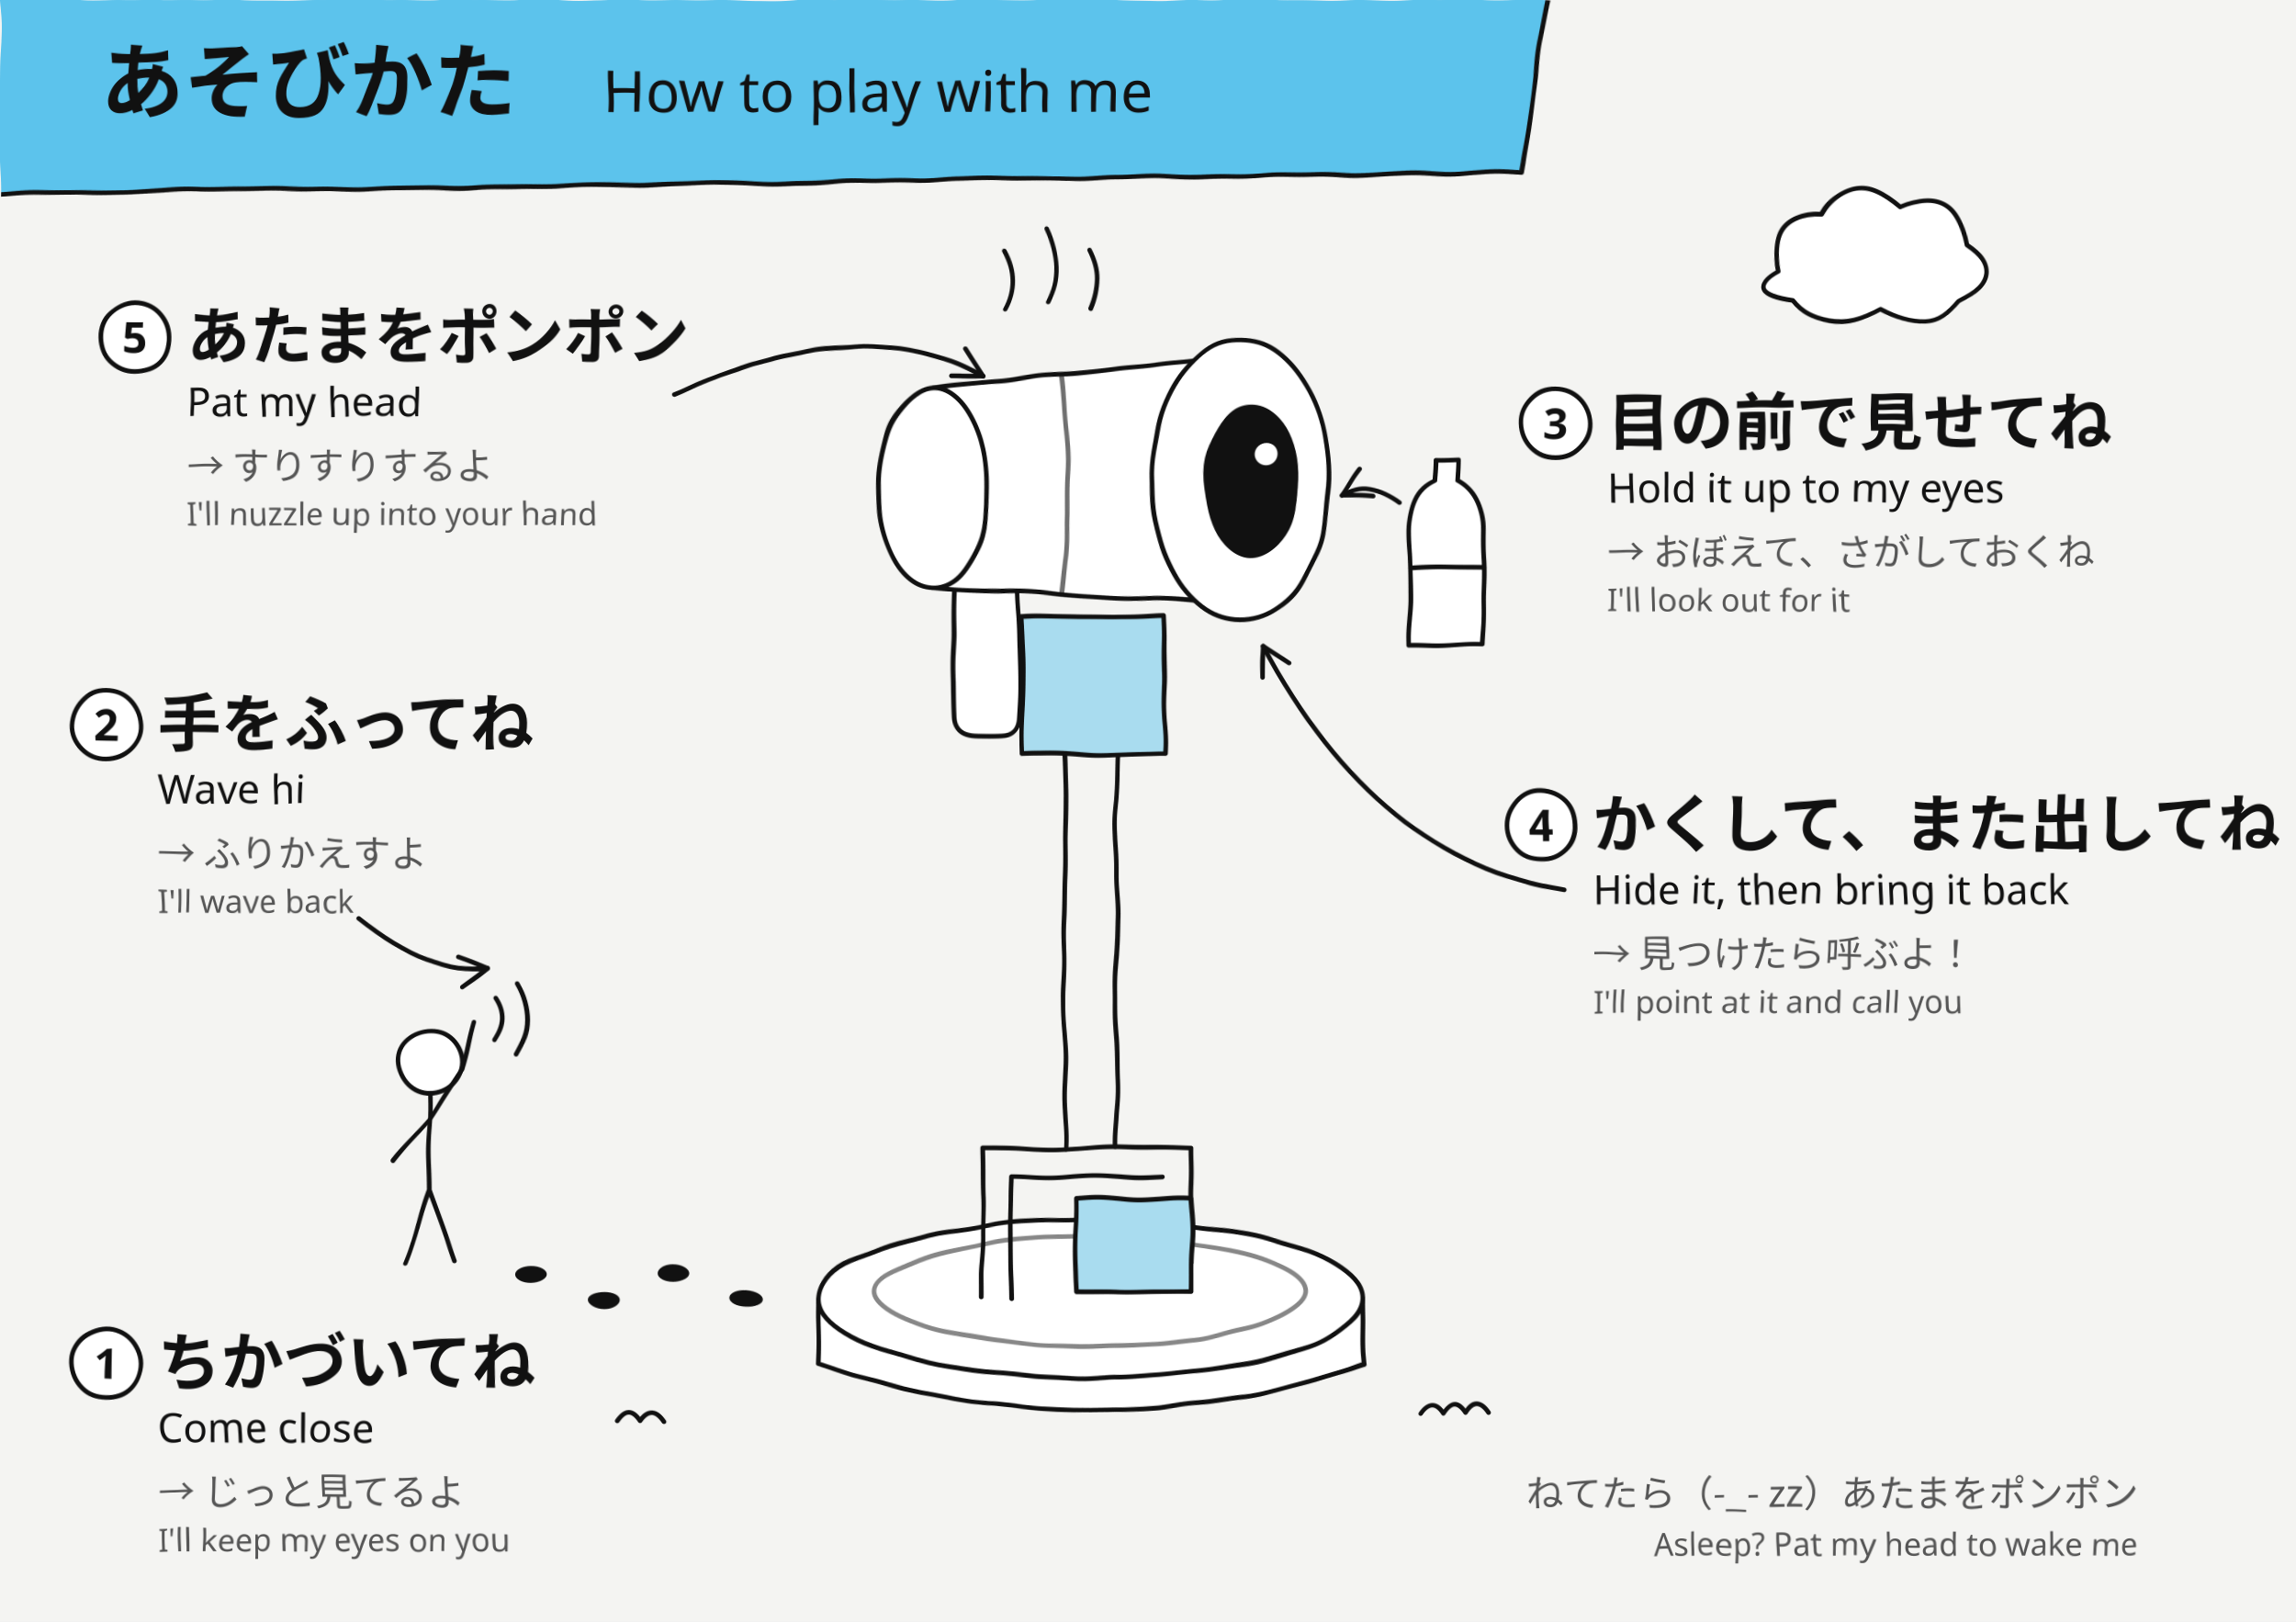
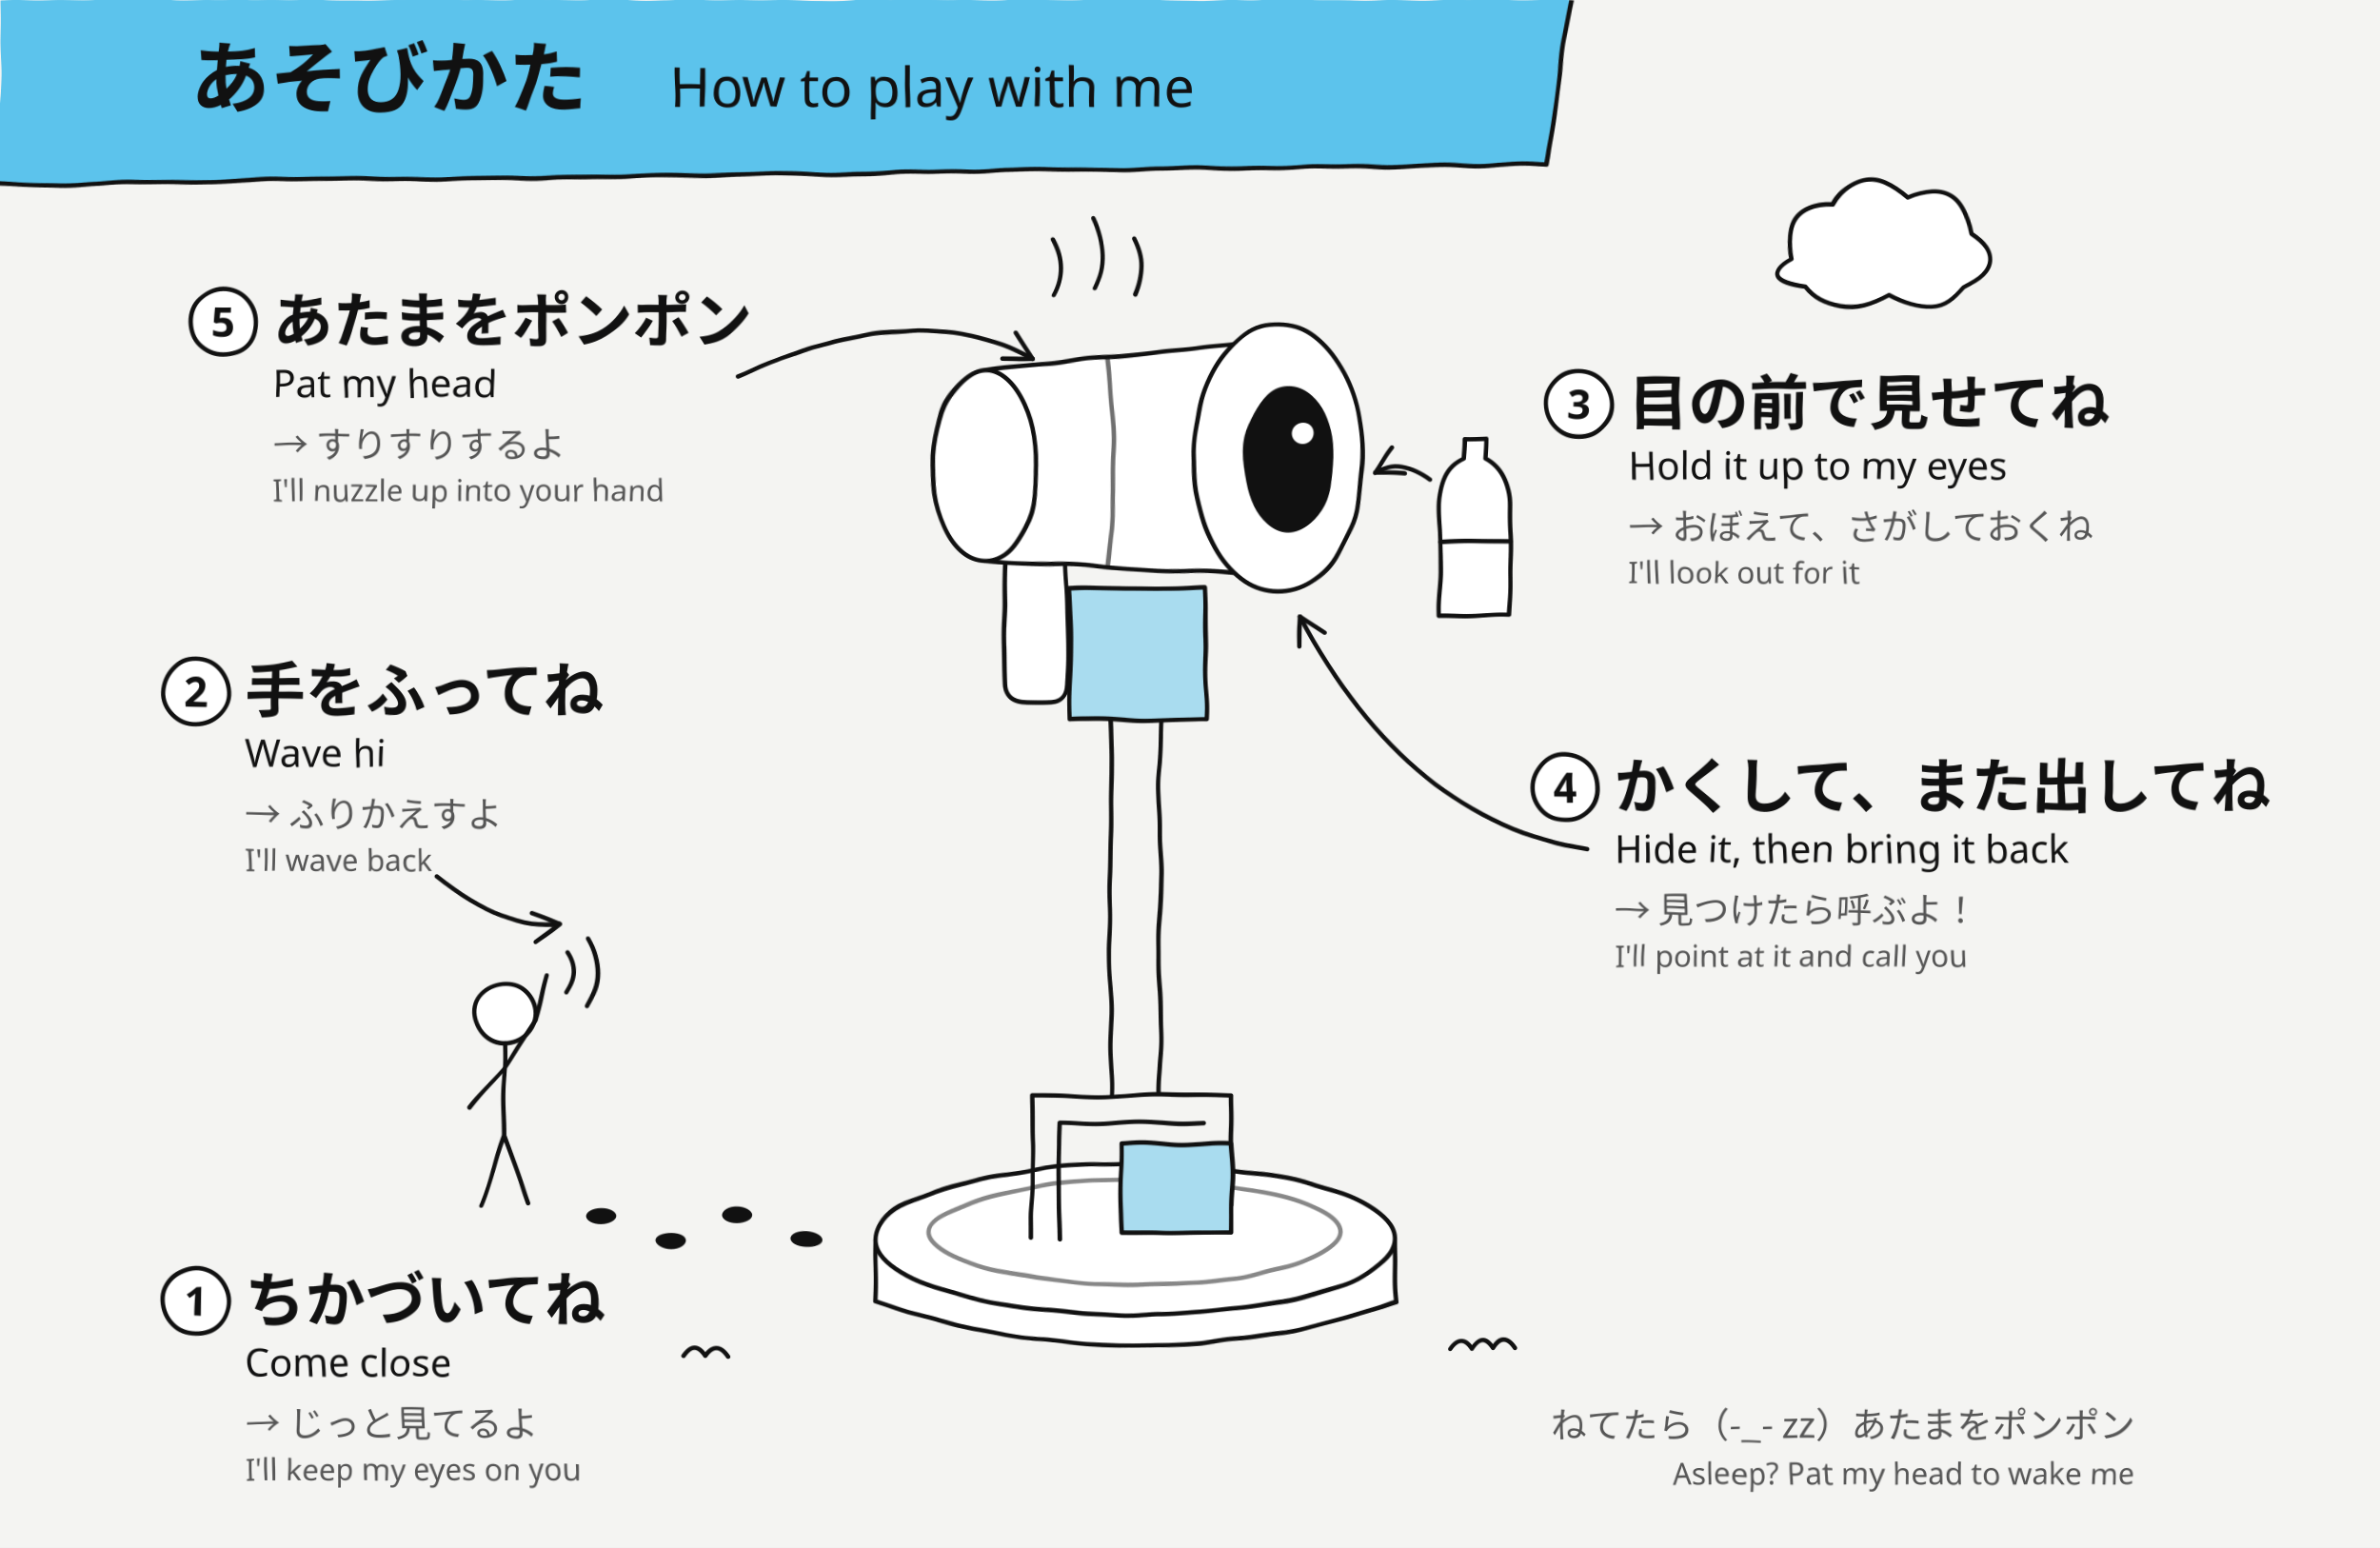
- <svg xmlns="http://www.w3.org/2000/svg" viewBox="0 0 1600 1130" width="1600" height="1130">
+ <svg xmlns="http://www.w3.org/2000/svg" viewBox="0 0 1738 1130" width="1738" height="1130">
  <defs>
    <filter id="wob" x="-5%" y="-5%" width="110%" height="110%">
      <feTurbulence type="fractalNoise" baseFrequency="0.018" numOctaves="2" seed="7" />
      <feDisplacementMap in="SourceGraphic" scale="5" />
    </filter>
    <filter id="wobt" x="-5%" y="-20%" width="110%" height="140%">
      <feTurbulence type="fractalNoise" baseFrequency="0.05" numOctaves="1" seed="3" />
      <feDisplacementMap in="SourceGraphic" scale="2" />
    </filter>
  </defs>
-   <rect width="1600" height="1130" fill="#f4f4f2" />
-   <g filter="url(#wob)">
-     <path d="M-20,-10 L1080,-10 L1060,120 L-20,135 Z" fill="#5cc3ec" stroke="#111" stroke-width="3.2" stroke-linecap="round" stroke-linejoin="round" />
-   </g>
-   <g filter="url(#wobt)">
-     <text x="70" y="78" font-family="'Klee One','Klee','Hiragino Maru Gothic ProN','Noto Sans CJK JP',sans-serif" font-size="58" font-weight="700" fill="#111">あそびかた</text>
-     <text x="420" y="78" font-family="'Chalkboard SE','Marker Felt','Comic Sans MS','Noto Sans',sans-serif" font-size="40" fill="#111">How to play with me</text>
-   </g>
-   <g filter="url(#wob)">
-     <path d="M570,905 L570,950 Q760,1015 950,950 L950,905" stroke="#111" stroke-width="3.2" stroke-linecap="round" stroke-linejoin="round" fill="#fff" />
-     <ellipse cx="760" cy="905" rx="190" ry="55" stroke="#111" stroke-width="3.2" stroke-linecap="round" stroke-linejoin="round" fill="#fff" />
-     <ellipse cx="760" cy="900" rx="150" ry="38" stroke="#111" stroke-width="3.2" stroke-linecap="round" stroke-linejoin="round" fill="none" stroke-opacity=".5" />
-     <path d="M685,905 L685,800 L830,800 L830,880" fill="none" stroke="#111" stroke-width="3.2" stroke-linecap="round" stroke-linejoin="round" />
-     <path d="M705,905 L705,820 L810,820" fill="none" stroke="#111" stroke-width="3.2" stroke-linecap="round" stroke-linejoin="round" />
-     <path d="M750,835 L830,835 L830,900 L750,900 Z" stroke="#111" stroke-width="3.2" stroke-linecap="round" stroke-linejoin="round" fill="#a9dcef" />
-     <path d="M742,800 L742,520 M778,800 L778,520" fill="none" stroke="#111" stroke-width="3.2" stroke-linecap="round" stroke-linejoin="round" />
-     <path d="M712,430 L812,430 L812,525 L712,525 Z" stroke="#111" stroke-width="3.2" stroke-linecap="round" stroke-linejoin="round" fill="#a9dcef" />
-     <path d="M665,350 L665,500 Q665,512 680,512 L698,512 Q710,512 710,500 L710,400" stroke="#111" stroke-width="3.2" stroke-linecap="round" stroke-linejoin="round" fill="#fff" />
-     <path d="M650,270 L850,250 L850,420 L650,410" stroke="#111" stroke-width="3.2" stroke-linecap="round" stroke-linejoin="round" fill="#fff" />
-     <ellipse cx="650" cy="340" rx="38" ry="70" stroke="#111" stroke-width="3.2" stroke-linecap="round" stroke-linejoin="round" fill="#fff" />
-     <path d="M740,262 Q748,340 740,414" fill="none" stroke="#111" stroke-width="3.2" stroke-linecap="round" stroke-linejoin="round" stroke-opacity=".6" />
-     <ellipse cx="865" cy="335" rx="62" ry="98" stroke="#111" stroke-width="3.2" stroke-linecap="round" stroke-linejoin="round" fill="#fff" />
-     <ellipse cx="872" cy="335" rx="32" ry="52" fill="#111" stroke="#111" stroke-width="3" />
-     <circle cx="882" cy="316" r="8" fill="#fff" />
-     <path d="M700,215 Q710,195 700,175 M730,210 Q740,185 730,160 M760,215 Q770,195 760,175" fill="none" stroke="#111" stroke-width="3.2" stroke-linecap="round" stroke-linejoin="round" />
-     <path d="M990,985 q8,-12 16,0 q8,-12 16,0 q8,-12 16,0 M430,990 q8,-12 16,0 q8,-12 16,0" fill="none" stroke="#111" stroke-width="3.2" stroke-linecap="round" stroke-linejoin="round" />
-     <path d="M1240,190 q-10,-40 30,-40 q20,-35 55,-5 q40,-15 45,25 q30,20 -5,40 q-20,25 -55,5 q-40,20 -60,-5 q-35,-5 -10,-20 Z" stroke="#111" stroke-width="3.2" stroke-linecap="round" stroke-linejoin="round" fill="#fff" />
-   </g>
-   <g filter="url(#wob)">
-     <circle cx="300" cy="740" r="22" stroke="#111" stroke-width="3.2" stroke-linecap="round" stroke-linejoin="round" fill="#fff" />
-     <path d="M300,762 L300,830 M300,830 L282,880 M300,830 L318,880" fill="none" stroke="#111" stroke-width="3.2" stroke-linecap="round" stroke-linejoin="round" />
-     <path d="M300,780 L275,810 M300,780 L322,745 L330,712" fill="none" stroke="#111" stroke-width="3.2" stroke-linecap="round" stroke-linejoin="round" />
-     <path d="M345,695 q10,15 0,30 M360,685 q14,25 0,50" fill="none" stroke="#111" stroke-width="3.2" stroke-linecap="round" stroke-linejoin="round" />
-     <ellipse cx="370" cy="888" rx="11" ry="6" fill="#111" />
-     <ellipse cx="420" cy="905" rx="11" ry="6" fill="#111" />
-     <ellipse cx="470" cy="888" rx="11" ry="6" fill="#111" />
-     <ellipse cx="520" cy="905" rx="11" ry="6" fill="#111" />
-     <path d="M1000,320 L1016,320 L1016,335 Q1034,345 1034,370 L1034,450 L982,450 L982,370 Q982,345 1000,335 Z" stroke="#111" stroke-width="3.2" stroke-linecap="round" stroke-linejoin="round" fill="#fff" />
-     <path d="M982,395 L1034,395" fill="none" stroke="#111" stroke-width="3.2" stroke-linecap="round" stroke-linejoin="round" />
-   </g>
-   <g filter="url(#wobt)">
-     <circle cx="94" cy="235" r="24" stroke="#111" stroke-width="3.2" stroke-linecap="round" stroke-linejoin="round" fill="#fff" />
-     <text x="94" y="246" font-family="'Chalkboard SE','Marker Felt','Comic Sans MS','Noto Sans',sans-serif" font-size="30" font-weight="700" fill="#111" text-anchor="middle">5</text>
-     <text x="130" y="250" font-family="'Klee One','Klee','Hiragino Maru Gothic ProN','Noto Sans CJK JP',sans-serif" font-size="44" font-weight="700" fill="#111" text-anchor="start">あたまをポンポン</text>
-     <text x="130" y="290" font-family="'Chalkboard SE','Marker Felt','Comic Sans MS','Noto Sans',sans-serif" font-size="28" fill="#111" text-anchor="start">Pat my head</text>
-     <text x="130" y="334" font-family="'Klee One','Klee','Hiragino Maru Gothic ProN','Noto Sans CJK JP',sans-serif" font-size="26" fill="#555" text-anchor="start">→ すりすりするよ</text>
-     <text x="130" y="366" font-family="'Chalkboard SE','Marker Felt','Comic Sans MS','Noto Sans',sans-serif" font-size="22" fill="#555" text-anchor="start">I'll nuzzle up into your hand</text>
-     <path d="M470,275 Q600,215 685,262" fill="none" stroke="#111" stroke-width="3.2" stroke-linecap="round" stroke-linejoin="round" />
-     <path d="M685,262 L673.2,243.4" fill="none" stroke="#111" stroke-width="3.2" stroke-linecap="round" stroke-linejoin="round" />
-     <path d="M685,262 L663.0,261.9" fill="none" stroke="#111" stroke-width="3.2" stroke-linecap="round" stroke-linejoin="round" />
-     <circle cx="1084" cy="295" r="24" stroke="#111" stroke-width="3.2" stroke-linecap="round" stroke-linejoin="round" fill="#fff" />
-     <text x="1084" y="306" font-family="'Chalkboard SE','Marker Felt','Comic Sans MS','Noto Sans',sans-serif" font-size="30" font-weight="700" fill="#111" text-anchor="middle">3</text>
-     <text x="1120" y="310" font-family="'Klee One','Klee','Hiragino Maru Gothic ProN','Noto Sans CJK JP',sans-serif" font-size="44" font-weight="700" fill="#111" text-anchor="start">目の前で見せてね</text>
-     <text x="1120" y="350" font-family="'Chalkboard SE','Marker Felt','Comic Sans MS','Noto Sans',sans-serif" font-size="28" fill="#111" text-anchor="start">Hold it up to my eyes</text>
-     <text x="1120" y="394" font-family="'Klee One','Klee','Hiragino Maru Gothic ProN','Noto Sans CJK JP',sans-serif" font-size="26" fill="#555" text-anchor="start">→ おぼえて、さがしておくね</text>
-     <text x="1120" y="426" font-family="'Chalkboard SE','Marker Felt','Comic Sans MS','Noto Sans',sans-serif" font-size="22" fill="#555" text-anchor="start">I'll look out for it</text>
-     <path d="M975,350 Q955,335 935,345" fill="none" stroke="#111" stroke-width="3.2" stroke-linecap="round" stroke-linejoin="round" />
-     <path d="M935,345 L957.0,345.8" fill="none" stroke="#111" stroke-width="3.2" stroke-linecap="round" stroke-linejoin="round" />
-     <path d="M935,345 L947.6,326.9" fill="none" stroke="#111" stroke-width="3.2" stroke-linecap="round" stroke-linejoin="round" />
-     <circle cx="1074" cy="575" r="24" stroke="#111" stroke-width="3.2" stroke-linecap="round" stroke-linejoin="round" fill="#fff" />
-     <text x="1074" y="586" font-family="'Chalkboard SE','Marker Felt','Comic Sans MS','Noto Sans',sans-serif" font-size="30" font-weight="700" fill="#111" text-anchor="middle">4</text>
-     <text x="1110" y="590" font-family="'Klee One','Klee','Hiragino Maru Gothic ProN','Noto Sans CJK JP',sans-serif" font-size="44" font-weight="700" fill="#111" text-anchor="start">かくして、また出してね</text>
-     <text x="1110" y="630" font-family="'Chalkboard SE','Marker Felt','Comic Sans MS','Noto Sans',sans-serif" font-size="28" fill="#111" text-anchor="start">Hide it, then bring it back</text>
-     <text x="1110" y="674" font-family="'Klee One','Klee','Hiragino Maru Gothic ProN','Noto Sans CJK JP',sans-serif" font-size="26" fill="#555" text-anchor="start">→ 見つけたら呼ぶよ！</text>
-     <text x="1110" y="706" font-family="'Chalkboard SE','Marker Felt','Comic Sans MS','Noto Sans',sans-serif" font-size="22" fill="#555" text-anchor="start">I'll point at it and call you</text>
-     <path d="M1090,620 Q960,600 880,450" fill="none" stroke="#111" stroke-width="3.2" stroke-linecap="round" stroke-linejoin="round" />
-     <path d="M880,450 L879.8,472.0" fill="none" stroke="#111" stroke-width="3.2" stroke-linecap="round" stroke-linejoin="round" />
-     <path d="M880,450 L898.4,462.1" fill="none" stroke="#111" stroke-width="3.2" stroke-linecap="round" stroke-linejoin="round" />
-     <circle cx="74" cy="505" r="24" stroke="#111" stroke-width="3.2" stroke-linecap="round" stroke-linejoin="round" fill="#fff" />
-     <text x="74" y="516" font-family="'Chalkboard SE','Marker Felt','Comic Sans MS','Noto Sans',sans-serif" font-size="30" font-weight="700" fill="#111" text-anchor="middle">2</text>
-     <text x="110" y="520" font-family="'Klee One','Klee','Hiragino Maru Gothic ProN','Noto Sans CJK JP',sans-serif" font-size="44" font-weight="700" fill="#111" text-anchor="start">手をふってね</text>
-     <text x="110" y="560" font-family="'Chalkboard SE','Marker Felt','Comic Sans MS','Noto Sans',sans-serif" font-size="28" fill="#111" text-anchor="start">Wave hi</text>
-     <text x="110" y="604" font-family="'Klee One','Klee','Hiragino Maru Gothic ProN','Noto Sans CJK JP',sans-serif" font-size="26" fill="#555" text-anchor="start">→ ふりかえすよ</text>
-     <text x="110" y="636" font-family="'Chalkboard SE','Marker Felt','Comic Sans MS','Noto Sans',sans-serif" font-size="22" fill="#555" text-anchor="start">I'll wave back</text>
-     <path d="M250,640 Q300,680 340,675" fill="none" stroke="#111" stroke-width="3.2" stroke-linecap="round" stroke-linejoin="round" />
-     <path d="M340,675 L319.5,666.9" fill="none" stroke="#111" stroke-width="3.2" stroke-linecap="round" stroke-linejoin="round" />
-     <path d="M340,675 L322.2,687.9" fill="none" stroke="#111" stroke-width="3.2" stroke-linecap="round" stroke-linejoin="round" />
-     <circle cx="74" cy="950" r="24" stroke="#111" stroke-width="3.2" stroke-linecap="round" stroke-linejoin="round" fill="#fff" />
-     <text x="74" y="961" font-family="'Chalkboard SE','Marker Felt','Comic Sans MS','Noto Sans',sans-serif" font-size="30" font-weight="700" fill="#111" text-anchor="middle">1</text>
-     <text x="110" y="965" font-family="'Klee One','Klee','Hiragino Maru Gothic ProN','Noto Sans CJK JP',sans-serif" font-size="44" font-weight="700" fill="#111" text-anchor="start">ちかづいてね</text>
-     <text x="110" y="1005" font-family="'Chalkboard SE','Marker Felt','Comic Sans MS','Noto Sans',sans-serif" font-size="28" fill="#111" text-anchor="start">Come close</text>
-     <text x="110" y="1049" font-family="'Klee One','Klee','Hiragino Maru Gothic ProN','Noto Sans CJK JP',sans-serif" font-size="26" fill="#555" text-anchor="start">→ じっと見てるよ</text>
-     <text x="110" y="1081" font-family="'Chalkboard SE','Marker Felt','Comic Sans MS','Noto Sans',sans-serif" font-size="22" fill="#555" text-anchor="start">I'll keep my eyes on you</text>
-     <text x="1490" y="1050" font-family="'Klee One','Klee','Hiragino Maru Gothic ProN','Noto Sans CJK JP',sans-serif" font-size="26" fill="#555" text-anchor="end">ねてたら（-_- zz）あたまをポンポン</text>
-     <text x="1490" y="1084" font-family="'Chalkboard SE','Marker Felt','Comic Sans MS','Noto Sans',sans-serif" font-size="22" fill="#555" text-anchor="end">Asleep? Pat my head to wake me</text>
+   <rect width="1738" height="1130" fill="#f4f4f2" />
+   <g transform="translate(69,0)">
+     <g filter="url(#wob)">
+       <path d="M-120,-10 L1080,-10 L1060,120 L-120,135 Z" fill="#5cc3ec" stroke="#111" stroke-width="3.2" stroke-linecap="round" stroke-linejoin="round" />
+     </g>
+     <g filter="url(#wobt)">
+       <text x="70" y="78" font-family="'Klee One','Klee','Hiragino Maru Gothic ProN','Noto Sans CJK JP',sans-serif" font-size="58" font-weight="700" fill="#111">あそびかた</text>
+       <text x="420" y="78" font-family="'Chalkboard SE','Marker Felt','Comic Sans MS','Noto Sans',sans-serif" font-size="40" fill="#111">How to play with me</text>
+     </g>
+     <g filter="url(#wob)">
+       <path d="M570,905 L570,950 Q760,1015 950,950 L950,905" stroke="#111" stroke-width="3.2" stroke-linecap="round" stroke-linejoin="round" fill="#fff" />
+       <ellipse cx="760" cy="905" rx="190" ry="55" stroke="#111" stroke-width="3.2" stroke-linecap="round" stroke-linejoin="round" fill="#fff" />
+       <ellipse cx="760" cy="900" rx="150" ry="38" stroke="#111" stroke-width="3.2" stroke-linecap="round" stroke-linejoin="round" fill="none" stroke-opacity=".5" />
+       <path d="M685,905 L685,800 L830,800 L830,880" fill="none" stroke="#111" stroke-width="3.2" stroke-linecap="round" stroke-linejoin="round" />
+       <path d="M705,905 L705,820 L810,820" fill="none" stroke="#111" stroke-width="3.2" stroke-linecap="round" stroke-linejoin="round" />
+       <path d="M750,835 L830,835 L830,900 L750,900 Z" stroke="#111" stroke-width="3.2" stroke-linecap="round" stroke-linejoin="round" fill="#a9dcef" />
+       <path d="M742,800 L742,520 M778,800 L778,520" fill="none" stroke="#111" stroke-width="3.2" stroke-linecap="round" stroke-linejoin="round" />
+       <path d="M712,430 L812,430 L812,525 L712,525 Z" stroke="#111" stroke-width="3.2" stroke-linecap="round" stroke-linejoin="round" fill="#a9dcef" />
+       <path d="M665,350 L665,500 Q665,512 680,512 L698,512 Q710,512 710,500 L710,400" stroke="#111" stroke-width="3.2" stroke-linecap="round" stroke-linejoin="round" fill="#fff" />
+       <path d="M650,270 L850,250 L850,420 L650,410" stroke="#111" stroke-width="3.2" stroke-linecap="round" stroke-linejoin="round" fill="#fff" />
+       <ellipse cx="650" cy="340" rx="38" ry="70" stroke="#111" stroke-width="3.2" stroke-linecap="round" stroke-linejoin="round" fill="#fff" />
+       <path d="M740,262 Q748,340 740,414" fill="none" stroke="#111" stroke-width="3.2" stroke-linecap="round" stroke-linejoin="round" stroke-opacity=".6" />
+       <ellipse cx="865" cy="335" rx="62" ry="98" stroke="#111" stroke-width="3.2" stroke-linecap="round" stroke-linejoin="round" fill="#fff" />
+       <ellipse cx="872" cy="335" rx="32" ry="52" fill="#111" stroke="#111" stroke-width="3" />
+       <circle cx="882" cy="316" r="8" fill="#fff" />
+       <path d="M700,215 Q710,195 700,175 M730,210 Q740,185 730,160 M760,215 Q770,195 760,175" fill="none" stroke="#111" stroke-width="3.2" stroke-linecap="round" stroke-linejoin="round" />
+       <path d="M990,985 q8,-12 16,0 q8,-12 16,0 q8,-12 16,0 M430,990 q8,-12 16,0 q8,-12 16,0" fill="none" stroke="#111" stroke-width="3.2" stroke-linecap="round" stroke-linejoin="round" />
+       <path d="M1240,190 q-10,-40 30,-40 q20,-35 55,-5 q40,-15 45,25 q30,20 -5,40 q-20,25 -55,5 q-40,20 -60,-5 q-35,-5 -10,-20 Z" stroke="#111" stroke-width="3.2" stroke-linecap="round" stroke-linejoin="round" fill="#fff" />
+     </g>
+     <g filter="url(#wob)">
+       <circle cx="300" cy="740" r="22" stroke="#111" stroke-width="3.2" stroke-linecap="round" stroke-linejoin="round" fill="#fff" />
+       <path d="M300,762 L300,830 M300,830 L282,880 M300,830 L318,880" fill="none" stroke="#111" stroke-width="3.2" stroke-linecap="round" stroke-linejoin="round" />
+       <path d="M300,780 L275,810 M300,780 L322,745 L330,712" fill="none" stroke="#111" stroke-width="3.2" stroke-linecap="round" stroke-linejoin="round" />
+       <path d="M345,695 q10,15 0,30 M360,685 q14,25 0,50" fill="none" stroke="#111" stroke-width="3.2" stroke-linecap="round" stroke-linejoin="round" />
+       <ellipse cx="370" cy="888" rx="11" ry="6" fill="#111" />
+       <ellipse cx="420" cy="905" rx="11" ry="6" fill="#111" />
+       <ellipse cx="470" cy="888" rx="11" ry="6" fill="#111" />
+       <ellipse cx="520" cy="905" rx="11" ry="6" fill="#111" />
+       <path d="M1000,320 L1016,320 L1016,335 Q1034,345 1034,370 L1034,450 L982,450 L982,370 Q982,345 1000,335 Z" stroke="#111" stroke-width="3.2" stroke-linecap="round" stroke-linejoin="round" fill="#fff" />
+       <path d="M982,395 L1034,395" fill="none" stroke="#111" stroke-width="3.2" stroke-linecap="round" stroke-linejoin="round" />
+     </g>
+     <g filter="url(#wobt)">
+       <circle cx="94" cy="235" r="24" stroke="#111" stroke-width="3.2" stroke-linecap="round" stroke-linejoin="round" fill="#fff" />
+       <text x="94" y="246" font-family="'Chalkboard SE','Marker Felt','Comic Sans MS','Noto Sans',sans-serif" font-size="30" font-weight="700" fill="#111" text-anchor="middle">5</text>
+       <text x="130" y="250" font-family="'Klee One','Klee','Hiragino Maru Gothic ProN','Noto Sans CJK JP',sans-serif" font-size="44" font-weight="700" fill="#111" text-anchor="start">あたまをポンポン</text>
+       <text x="130" y="290" font-family="'Chalkboard SE','Marker Felt','Comic Sans MS','Noto Sans',sans-serif" font-size="28" fill="#111" text-anchor="start">Pat my head</text>
+       <text x="130" y="334" font-family="'Klee One','Klee','Hiragino Maru Gothic ProN','Noto Sans CJK JP',sans-serif" font-size="26" fill="#555" text-anchor="start">→ すりすりするよ</text>
+       <text x="130" y="366" font-family="'Chalkboard SE','Marker Felt','Comic Sans MS','Noto Sans',sans-serif" font-size="22" fill="#555" text-anchor="start">I'll nuzzle up into your hand</text>
+       <path d="M470,275 Q600,215 685,262" fill="none" stroke="#111" stroke-width="3.2" stroke-linecap="round" stroke-linejoin="round" />
+       <path d="M685,262 L673.2,243.4" fill="none" stroke="#111" stroke-width="3.2" stroke-linecap="round" stroke-linejoin="round" />
+       <path d="M685,262 L663.0,261.9" fill="none" stroke="#111" stroke-width="3.2" stroke-linecap="round" stroke-linejoin="round" />
+       <circle cx="1084" cy="295" r="24" stroke="#111" stroke-width="3.2" stroke-linecap="round" stroke-linejoin="round" fill="#fff" />
+       <text x="1084" y="306" font-family="'Chalkboard SE','Marker Felt','Comic Sans MS','Noto Sans',sans-serif" font-size="30" font-weight="700" fill="#111" text-anchor="middle">3</text>
+       <text x="1120" y="310" font-family="'Klee One','Klee','Hiragino Maru Gothic ProN','Noto Sans CJK JP',sans-serif" font-size="44" font-weight="700" fill="#111" text-anchor="start">目の前で見せてね</text>
+       <text x="1120" y="350" font-family="'Chalkboard SE','Marker Felt','Comic Sans MS','Noto Sans',sans-serif" font-size="28" fill="#111" text-anchor="start">Hold it up to my eyes</text>
+       <text x="1120" y="394" font-family="'Klee One','Klee','Hiragino Maru Gothic ProN','Noto Sans CJK JP',sans-serif" font-size="26" fill="#555" text-anchor="start">→ おぼえて、さがしておくね</text>
+       <text x="1120" y="426" font-family="'Chalkboard SE','Marker Felt','Comic Sans MS','Noto Sans',sans-serif" font-size="22" fill="#555" text-anchor="start">I'll look out for it</text>
+       <path d="M975,350 Q955,335 935,345" fill="none" stroke="#111" stroke-width="3.2" stroke-linecap="round" stroke-linejoin="round" />
+       <path d="M935,345 L957.0,345.8" fill="none" stroke="#111" stroke-width="3.2" stroke-linecap="round" stroke-linejoin="round" />
+       <path d="M935,345 L947.6,326.9" fill="none" stroke="#111" stroke-width="3.2" stroke-linecap="round" stroke-linejoin="round" />
+       <circle cx="1074" cy="575" r="24" stroke="#111" stroke-width="3.2" stroke-linecap="round" stroke-linejoin="round" fill="#fff" />
+       <text x="1074" y="586" font-family="'Chalkboard SE','Marker Felt','Comic Sans MS','Noto Sans',sans-serif" font-size="30" font-weight="700" fill="#111" text-anchor="middle">4</text>
+       <text x="1110" y="590" font-family="'Klee One','Klee','Hiragino Maru Gothic ProN','Noto Sans CJK JP',sans-serif" font-size="44" font-weight="700" fill="#111" text-anchor="start">かくして、また出してね</text>
+       <text x="1110" y="630" font-family="'Chalkboard SE','Marker Felt','Comic Sans MS','Noto Sans',sans-serif" font-size="28" fill="#111" text-anchor="start">Hide it, then bring it back</text>
+       <text x="1110" y="674" font-family="'Klee One','Klee','Hiragino Maru Gothic ProN','Noto Sans CJK JP',sans-serif" font-size="26" fill="#555" text-anchor="start">→ 見つけたら呼ぶよ！</text>
+       <text x="1110" y="706" font-family="'Chalkboard SE','Marker Felt','Comic Sans MS','Noto Sans',sans-serif" font-size="22" fill="#555" text-anchor="start">I'll point at it and call you</text>
+       <path d="M1090,620 Q960,600 880,450" fill="none" stroke="#111" stroke-width="3.2" stroke-linecap="round" stroke-linejoin="round" />
+       <path d="M880,450 L879.8,472.0" fill="none" stroke="#111" stroke-width="3.2" stroke-linecap="round" stroke-linejoin="round" />
+       <path d="M880,450 L898.4,462.1" fill="none" stroke="#111" stroke-width="3.2" stroke-linecap="round" stroke-linejoin="round" />
+       <circle cx="74" cy="505" r="24" stroke="#111" stroke-width="3.2" stroke-linecap="round" stroke-linejoin="round" fill="#fff" />
+       <text x="74" y="516" font-family="'Chalkboard SE','Marker Felt','Comic Sans MS','Noto Sans',sans-serif" font-size="30" font-weight="700" fill="#111" text-anchor="middle">2</text>
+       <text x="110" y="520" font-family="'Klee One','Klee','Hiragino Maru Gothic ProN','Noto Sans CJK JP',sans-serif" font-size="44" font-weight="700" fill="#111" text-anchor="start">手をふってね</text>
+       <text x="110" y="560" font-family="'Chalkboard SE','Marker Felt','Comic Sans MS','Noto Sans',sans-serif" font-size="28" fill="#111" text-anchor="start">Wave hi</text>
+       <text x="110" y="604" font-family="'Klee One','Klee','Hiragino Maru Gothic ProN','Noto Sans CJK JP',sans-serif" font-size="26" fill="#555" text-anchor="start">→ ふりかえすよ</text>
+       <text x="110" y="636" font-family="'Chalkboard SE','Marker Felt','Comic Sans MS','Noto Sans',sans-serif" font-size="22" fill="#555" text-anchor="start">I'll wave back</text>
+       <path d="M250,640 Q300,680 340,675" fill="none" stroke="#111" stroke-width="3.2" stroke-linecap="round" stroke-linejoin="round" />
+       <path d="M340,675 L319.5,666.9" fill="none" stroke="#111" stroke-width="3.2" stroke-linecap="round" stroke-linejoin="round" />
+       <path d="M340,675 L322.2,687.9" fill="none" stroke="#111" stroke-width="3.2" stroke-linecap="round" stroke-linejoin="round" />
+       <circle cx="74" cy="950" r="24" stroke="#111" stroke-width="3.2" stroke-linecap="round" stroke-linejoin="round" fill="#fff" />
+       <text x="74" y="961" font-family="'Chalkboard SE','Marker Felt','Comic Sans MS','Noto Sans',sans-serif" font-size="30" font-weight="700" fill="#111" text-anchor="middle">1</text>
+       <text x="110" y="965" font-family="'Klee One','Klee','Hiragino Maru Gothic ProN','Noto Sans CJK JP',sans-serif" font-size="44" font-weight="700" fill="#111" text-anchor="start">ちかづいてね</text>
+       <text x="110" y="1005" font-family="'Chalkboard SE','Marker Felt','Comic Sans MS','Noto Sans',sans-serif" font-size="28" fill="#111" text-anchor="start">Come close</text>
+       <text x="110" y="1049" font-family="'Klee One','Klee','Hiragino Maru Gothic ProN','Noto Sans CJK JP',sans-serif" font-size="26" fill="#555" text-anchor="start">→ じっと見てるよ</text>
+       <text x="110" y="1081" font-family="'Chalkboard SE','Marker Felt','Comic Sans MS','Noto Sans',sans-serif" font-size="22" fill="#555" text-anchor="start">I'll keep my eyes on you</text>
+       <text x="1490" y="1050" font-family="'Klee One','Klee','Hiragino Maru Gothic ProN','Noto Sans CJK JP',sans-serif" font-size="26" fill="#555" text-anchor="end">ねてたら（-_- zz）あたまをポンポン</text>
+       <text x="1490" y="1084" font-family="'Chalkboard SE','Marker Felt','Comic Sans MS','Noto Sans',sans-serif" font-size="22" fill="#555" text-anchor="end">Asleep? Pat my head to wake me</text>
+     </g>
  </g>
</svg>
